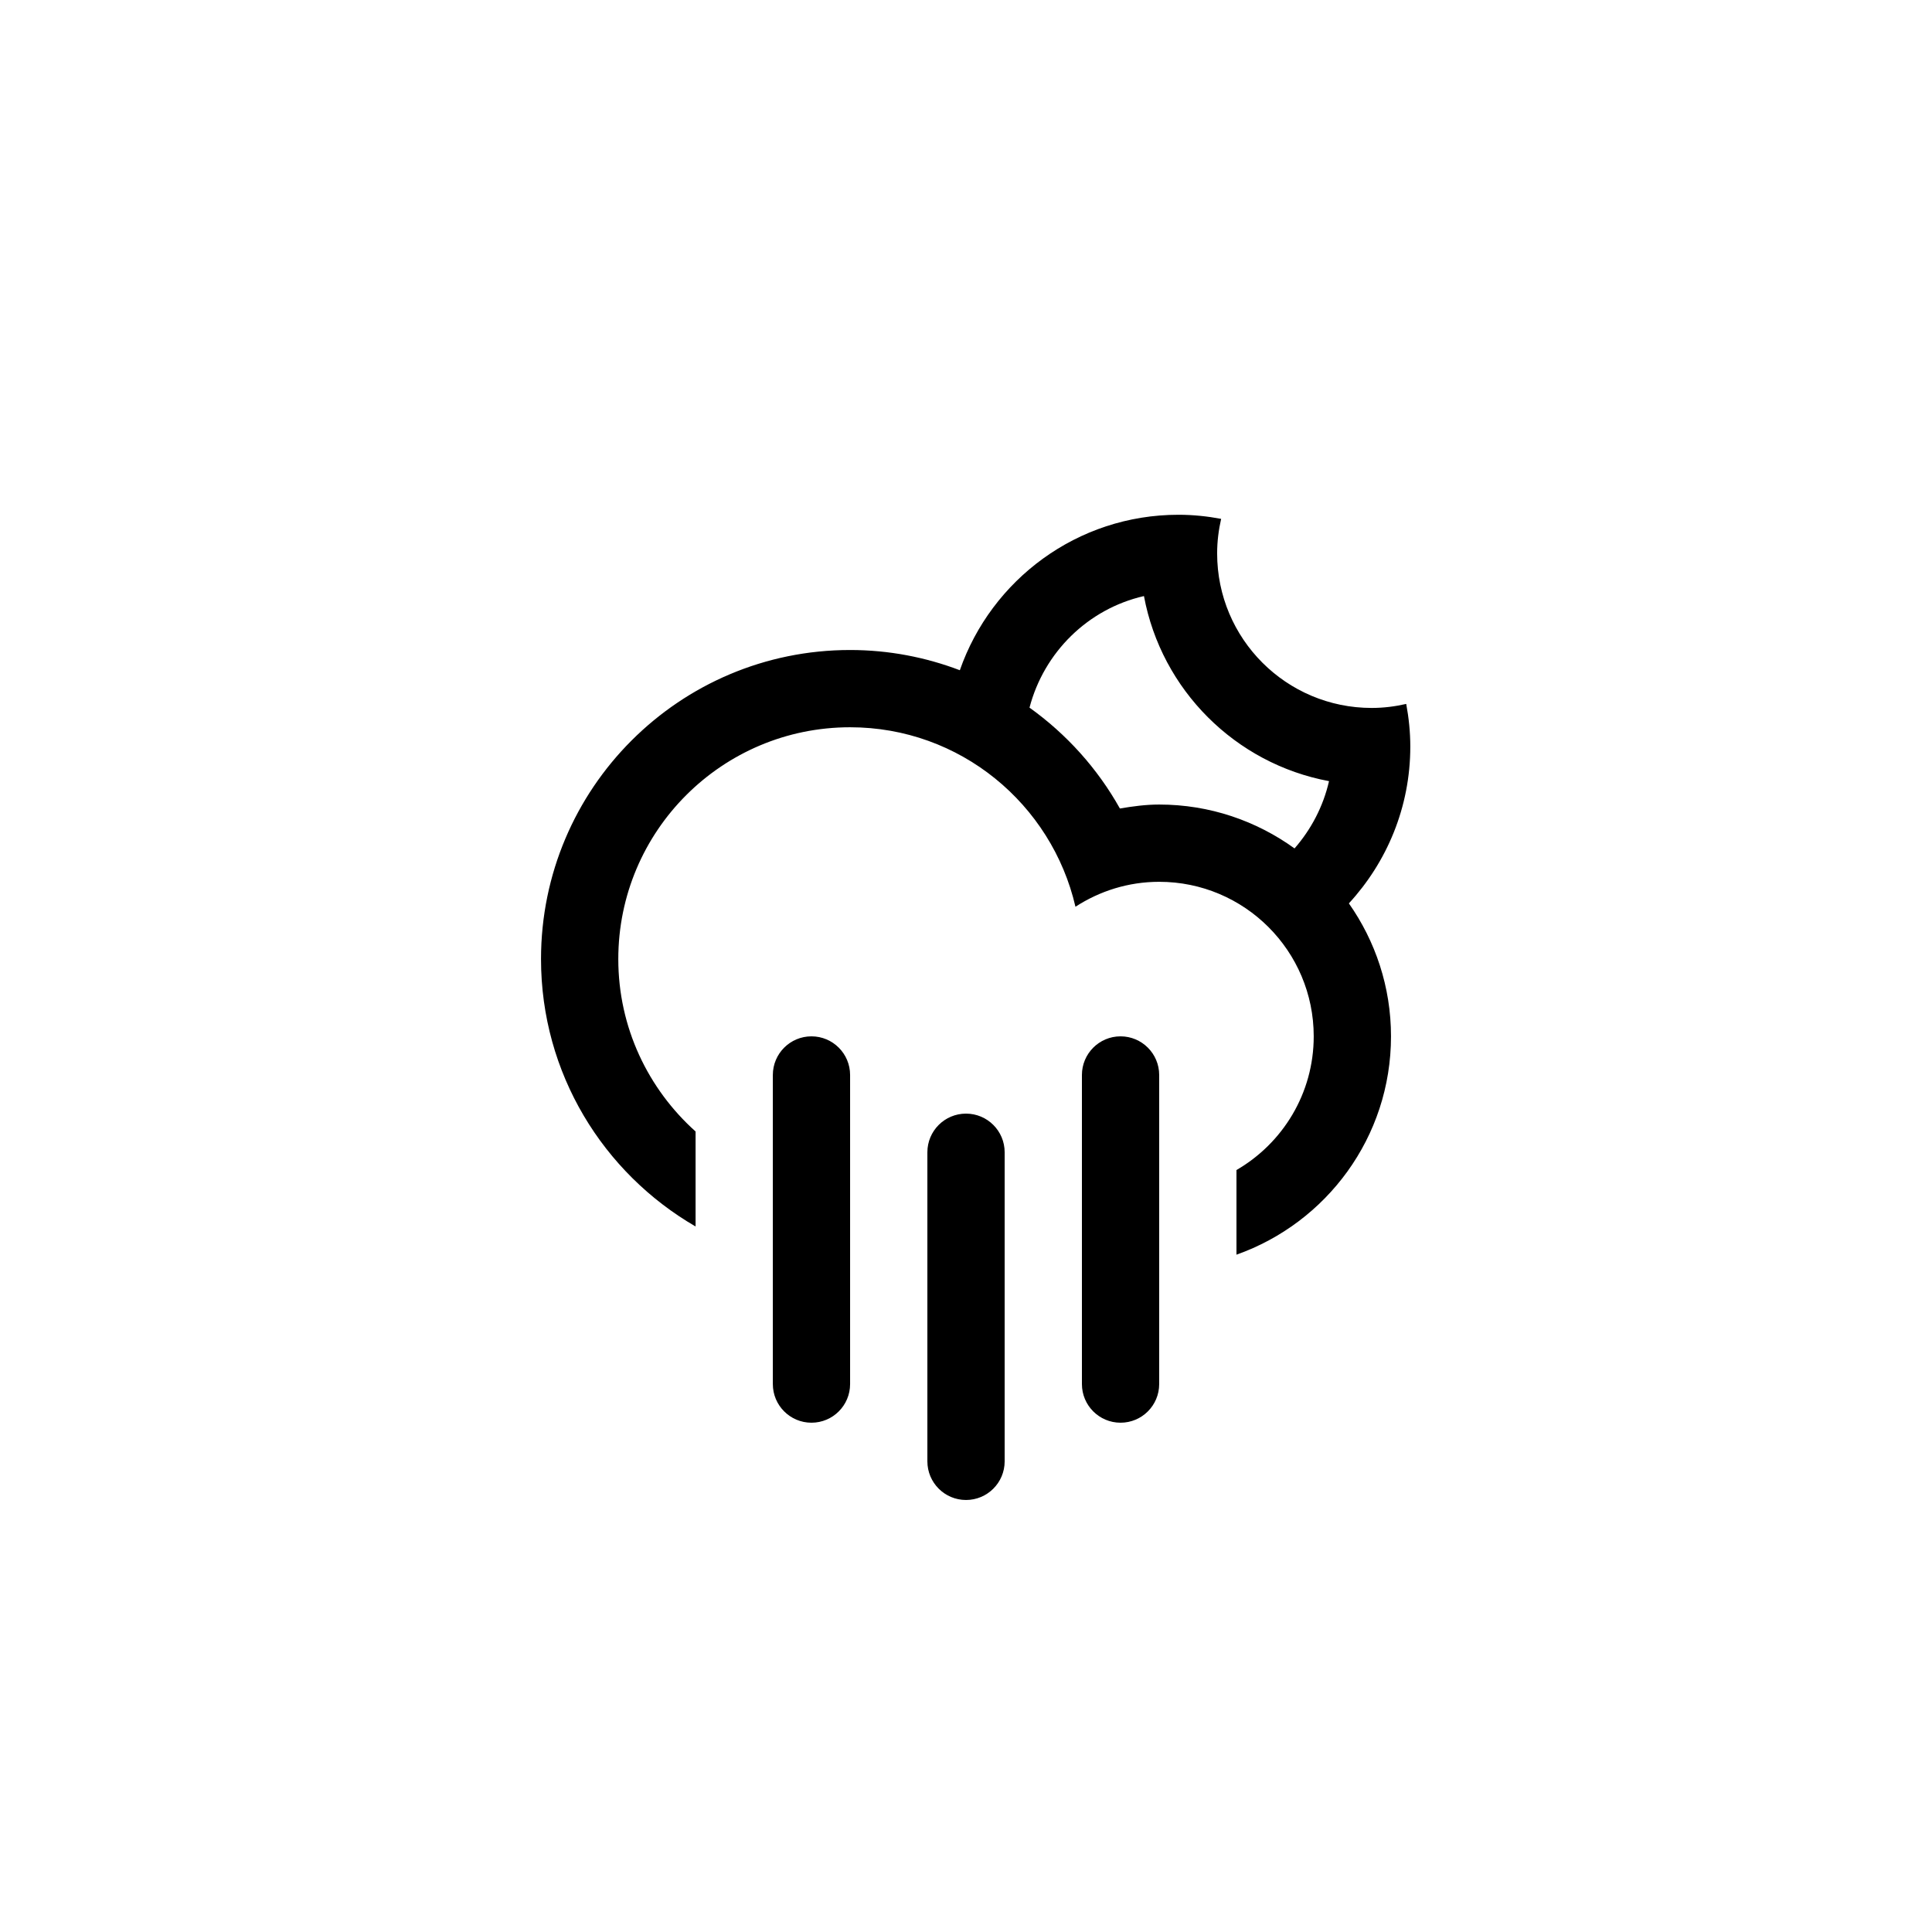
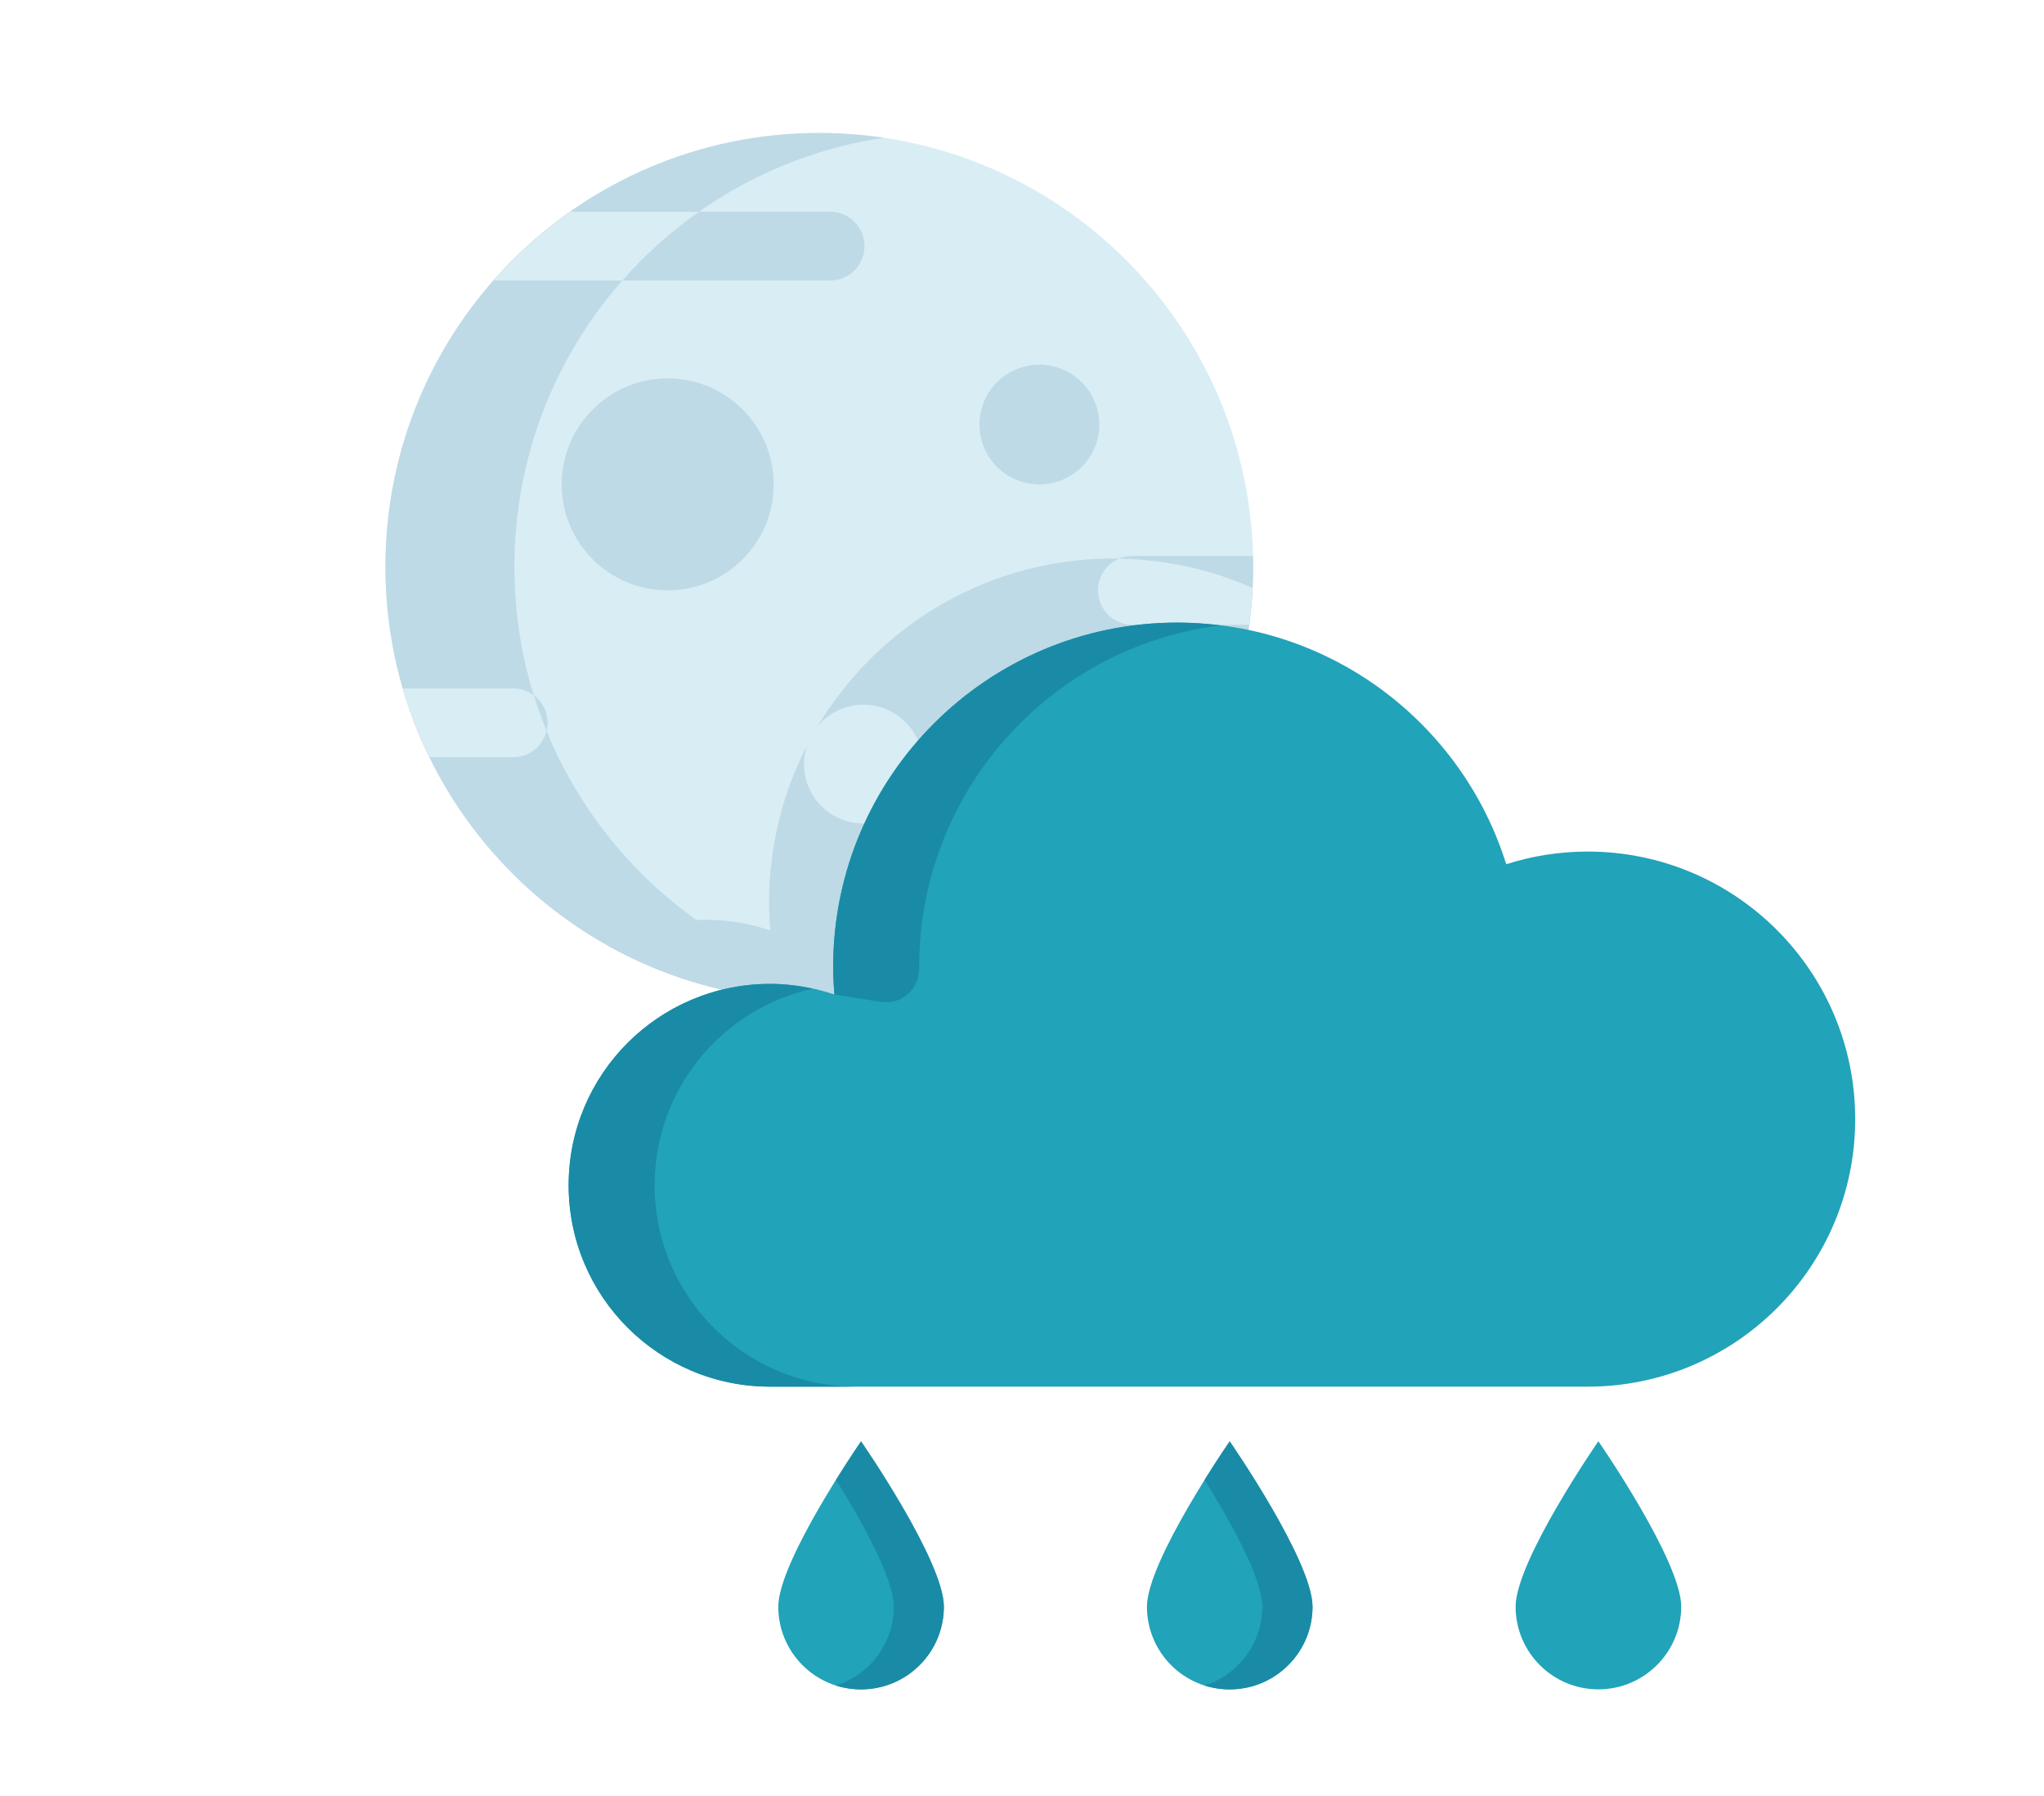
- <svg xmlns="http://www.w3.org/2000/svg" version="1.1" id="Layer_1" x="0px" y="0px" width="100px" height="100px" viewBox="0 0 100 100" enable-background="new 0 0 100 100" xml:space="preserve">
-   <g>
-     <g>
-       <path fill-rule="evenodd" clip-rule="evenodd" d="M50.001,57.641c-1.105,0-2,0.895-2,2v15.998c0,1.104,0.895,2,2,2    c1.104,0,2-0.896,2-2V59.641C52.001,58.535,51.104,57.641,50.001,57.641z M57.999,53.641c-1.104,0-1.999,0.896-1.999,2v15.998    c0,1.105,0.896,2,1.999,2c1.105,0,2-0.895,2-2V55.641C59.999,54.537,59.104,53.641,57.999,53.641z M42.001,53.641    c-1.104,0-1.999,0.896-1.999,2v15.998c0,1.105,0.896,2,1.999,2c1.105,0,2-0.895,2-2V55.641    C44.001,54.537,43.106,53.641,42.001,53.641z M72.997,38.642c0-0.754-0.078-1.49-0.211-2.207    c-0.576,0.132-1.173,0.208-1.788,0.208c-4.418,0-7.999-3.581-7.999-7.999c0-0.615,0.076-1.213,0.207-1.788    c-0.716-0.134-1.451-0.212-2.207-0.212c-5.24,0-9.684,3.365-11.318,8.047c-1.766-0.672-3.678-1.047-5.68-1.047    c-8.835,0-15.998,7.162-15.998,15.997c0,5.919,3.223,11.074,8,13.841v-4.916c-2.45-2.197-4-5.375-4-8.925    c0-6.626,5.371-11.998,11.998-11.998c5.691,0,10.434,3.973,11.665,9.29c1.25-0.811,2.733-1.291,4.333-1.291    c4.418,0,7.999,3.581,7.999,7.999c0,2.959-1.61,5.537-3.999,6.92v4.381c4.656-1.648,7.999-6.078,7.999-11.301    c0-2.562-0.811-4.933-2.18-6.882C71.786,44.621,72.997,41.777,72.997,38.642z M67.005,43.914    c-1.973-1.424-4.388-2.271-7.006-2.271c-0.696,0-1.369,0.092-2.033,0.205c-1.156-2.068-2.762-3.849-4.679-5.221    c0.75-2.865,3.024-5.111,5.924-5.775c0.904,4.855,4.726,8.676,9.579,9.58C68.489,41.746,67.862,42.933,67.005,43.914z" />
+ <svg xmlns="http://www.w3.org/2000/svg" width="100%" height="100%" viewBox="0 0 872 766" version="1.1" xml:space="preserve" style="fill-rule:evenodd;clip-rule:evenodd;stroke-linejoin:round;stroke-miterlimit:2;">
+   <g transform="matrix(1,0,0,1,-13229.9,-5715.15)">
+     <g id="_40" transform="matrix(0.714264,0,0,0.683311,10309,5584.57)">
+       <rect x="4089.49" y="191.094" width="1220.26" height="1120.61" style="fill:none;" />
+       <g>
+         <g transform="matrix(-47.0831,0,0,49.2159,9745.73,199.767)">
+           <path d="M109.742,12.519C112.782,12.519 115.246,10.055 115.246,7.015C115.246,3.976 112.782,1.511 109.742,1.511C106.702,1.511 104.238,3.976 104.238,7.015C104.238,10.055 106.702,12.519 109.742,12.519Z" style="fill:rgb(217,237,244);fill-rule:nonzero;" />
+         </g>
+         <g transform="matrix(-47.0831,0,0,49.2159,9745.73,199.767)">
+           <path d="M111.179,11.494C110.893,11.494 110.62,11.543 110.363,11.629C110.373,11.513 110.379,11.396 110.379,11.278C110.379,8.866 108.424,6.91 106.011,6.91C105.383,6.91 104.785,7.044 104.245,7.284C104.386,10.199 106.793,12.519 109.742,12.519C110.717,12.519 111.632,12.264 112.426,11.82C112.056,11.613 111.632,11.494 111.179,11.494Z" style="fill:rgb(190,218,230);fill-rule:nonzero;" />
+         </g>
+         <g transform="matrix(-47.0831,0,0,49.2159,9745.73,199.767)">
+           <path d="M109.742,1.511C109.464,1.511 109.191,1.532 108.925,1.572C111.576,1.967 113.61,4.253 113.61,7.015C113.61,9.777 111.576,12.063 108.925,12.458C109.191,12.498 109.464,12.519 109.742,12.519C112.782,12.519 115.246,10.055 115.246,7.015C115.246,3.976 112.782,1.511 109.742,1.511Z" style="fill:rgb(190,218,230);fill-rule:nonzero;" />
+         </g>
+         <g transform="matrix(-47.0831,0,0,49.2159,9745.73,199.767)">
+           <path d="M108.428,9.519C108.428,9.103 108.766,8.765 109.182,8.765C109.599,8.765 109.936,9.103 109.936,9.519C109.936,9.935 109.599,10.272 109.182,10.272C108.766,10.272 108.428,9.935 108.428,9.519Z" style="fill:rgb(217,237,244);fill-rule:nonzero;" />
+         </g>
+         <g transform="matrix(-47.0831,0,0,49.2159,9745.73,199.767)">
+           <path d="M105.644,10.688C105.891,10.513 106.053,10.226 106.053,9.899C106.053,9.366 105.621,8.934 105.089,8.934C104.922,8.934 104.765,8.976 104.629,9.05C104.87,9.657 105.216,10.21 105.644,10.688Z" style="fill:rgb(190,218,230);fill-rule:nonzero;" />
+         </g>
+         <g transform="matrix(-47.0831,0,0,49.2159,9745.73,199.767)">
+           <path d="M110.321,5.97C110.321,5.228 110.923,4.625 111.666,4.625C112.408,4.625 113.01,5.228 113.01,5.97C113.01,6.712 112.408,7.314 111.666,7.314C110.923,7.314 110.321,6.712 110.321,5.97Z" style="fill:rgb(190,218,230);fill-rule:nonzero;" />
+         </g>
+         <g transform="matrix(-47.0831,0,0,49.2159,9745.73,199.767)">
+           <path d="M106.19,5.21C106.19,4.791 106.53,4.451 106.95,4.451C107.37,4.451 107.71,4.791 107.71,5.21C107.71,5.63 107.37,5.97 106.95,5.97C106.53,5.97 106.19,5.63 106.19,5.21Z" style="fill:rgb(190,218,230);fill-rule:nonzero;" />
+         </g>
+         <g transform="matrix(-47.0831,0,0,49.2159,9745.73,199.767)">
+           <path d="M109.605,3.383L113.876,3.383C113.587,3.055 113.261,2.762 112.901,2.51L109.605,2.51C109.364,2.51 109.169,2.706 109.169,2.947C109.169,3.188 109.364,3.383 109.605,3.383Z" style="fill:rgb(190,218,230);fill-rule:nonzero;" />
+         </g>
+         <g transform="matrix(-47.0831,0,0,49.2159,9745.73,199.767)">
+           <path d="M113.876,3.383C113.659,3.137 113.421,2.911 113.165,2.707C113.079,2.639 112.991,2.573 112.902,2.51L111.266,2.51C111.625,2.762 111.953,3.055 112.241,3.383L113.876,3.383Z" style="fill:rgb(217,237,244);fill-rule:nonzero;" />
+         </g>
+         <g transform="matrix(-47.0831,0,0,49.2159,9745.73,199.767)">
+           <path d="M115.025,8.558L113.626,8.558C113.385,8.558 113.189,8.753 113.189,8.995C113.189,9.236 113.385,9.431 113.626,9.431L114.687,9.431C114.824,9.153 114.936,8.86 115.025,8.558Z" style="fill:rgb(190,218,230);fill-rule:nonzero;" />
+         </g>
+         <g transform="matrix(-47.0831,0,0,49.2159,9745.73,199.767)">
+           <path d="M113.626,8.558C113.526,8.558 113.436,8.592 113.363,8.648C113.315,8.8 113.261,8.95 113.202,9.096C113.248,9.288 113.42,9.431 113.626,9.431L114.687,9.431C114.754,9.295 114.814,9.156 114.87,9.014C114.872,9.008 114.875,9.002 114.877,8.996C114.932,8.853 114.981,8.707 115.025,8.558L113.626,8.558Z" style="fill:rgb(217,237,244);fill-rule:nonzero;" />
+         </g>
+         <g transform="matrix(-47.0831,0,0,49.2159,9745.73,199.767)">
+           <path d="M104.289,7.751L105.77,7.751C106.011,7.751 106.207,7.556 106.207,7.314C106.207,7.073 106.011,6.877 105.77,6.877L104.242,6.877C104.24,6.923 104.238,6.969 104.238,7.015C104.238,7.265 104.257,7.51 104.289,7.751Z" style="fill:rgb(190,218,230);fill-rule:nonzero;" />
+         </g>
+         <g transform="matrix(-47.0831,0,0,49.2159,9745.73,199.767)">
+           <path d="M106.207,7.314C106.207,7.133 106.097,6.979 105.94,6.912C105.339,6.922 104.766,7.053 104.248,7.283C104.249,7.307 104.249,7.332 104.25,7.356C104.252,7.379 104.254,7.401 104.255,7.424C104.263,7.534 104.274,7.643 104.289,7.75L104.289,7.751L105.77,7.751C106.011,7.751 106.207,7.556 106.207,7.314Z" style="fill:rgb(217,237,244);fill-rule:nonzero;" />
+         </g>
+       </g>
+       <g transform="matrix(-47.0831,0,0,49.2159,9745.73,199.767)">
+         <path d="M110.367,12.307C110.081,12.307 109.807,12.355 109.551,12.442C109.56,12.326 109.566,12.208 109.566,12.09C109.566,9.678 107.611,7.723 105.199,7.723C103.24,7.723 101.582,9.012 101.028,10.789C100.703,10.685 100.356,10.628 99.995,10.628C98.121,10.628 96.601,12.147 96.601,14.022C96.601,15.897 98.121,17.417 99.995,17.417L110.367,17.417C111.778,17.417 112.922,16.273 112.922,14.862C112.922,13.451 111.778,12.307 110.367,12.307Z" style="fill:rgb(33,163,185);fill-rule:nonzero;" />
+       </g>
+       <g transform="matrix(-47.0831,0,0,49.2159,9745.73,199.767)">
+         <path d="M108.475,12.09L108.475,12.117C108.474,12.376 108.704,12.576 108.961,12.536L109.551,12.442L109.559,12.322C109.563,12.245 109.566,12.168 109.566,12.09C109.566,9.678 107.611,7.723 105.199,7.723C105.016,7.723 104.839,7.737 104.662,7.759C106.812,8.032 108.475,9.866 108.475,12.09Z" style="fill:rgb(26,139,166);fill-rule:nonzero;" />
+       </g>
+       <g transform="matrix(-47.0831,0,0,49.2159,9745.73,199.767)">
+         <path d="M110.367,12.307C110.18,12.307 110,12.329 109.826,12.368C110.972,12.62 111.831,13.64 111.831,14.862C111.831,16.273 110.686,17.417 109.275,17.417L110.367,17.417C111.778,17.417 112.922,16.273 112.922,14.862C112.922,13.451 111.778,12.307 110.367,12.307Z" style="fill:rgb(26,139,166);fill-rule:nonzero;" />
+       </g>
+       <g transform="matrix(1,0,0,1,135.029,-15.0081)">
+         <g transform="matrix(54.5483,0,0,57.0192,-1141.5,-3918.75)">
+           <path d="M103.754,89.937C103.754,90.437 103.348,90.843 102.847,90.843C102.347,90.843 101.941,90.437 101.941,89.937C101.941,89.436 102.847,88.126 102.847,88.126C102.847,88.126 103.754,89.436 103.754,89.937Z" style="fill:rgb(33,163,185);fill-rule:nonzero;" />
+         </g>
+         <g transform="matrix(54.5483,0,0,57.0192,-1141.5,-3918.75)">
+           <path d="M102.847,88.126C102.847,88.126 102.726,88.302 102.573,88.548C102.84,88.976 103.205,89.619 103.205,89.937C103.205,90.341 102.939,90.684 102.573,90.8C102.66,90.828 102.752,90.842 102.847,90.842C103.348,90.842 103.754,90.437 103.754,89.937C103.754,89.436 102.847,88.126 102.847,88.126Z" style="fill:rgb(26,139,166);fill-rule:nonzero;" />
+         </g>
+       </g>
+       <g transform="matrix(1,0,0,1,124.263,-15.0081)">
+         <g transform="matrix(54.5483,0,0,57.0192,-1215.08,-3918.75)">
+           <path d="M109.337,89.937C109.337,90.437 108.93,90.843 108.43,90.843C107.929,90.843 107.524,90.437 107.524,89.937C107.524,89.436 108.43,88.126 108.43,88.126C108.43,88.126 109.337,89.436 109.337,89.937Z" style="fill:rgb(33,163,185);fill-rule:nonzero;" />
+         </g>
+         <g transform="matrix(54.5483,0,0,57.0192,-1215.08,-3918.75)">
+           <path d="M108.43,88.126C108.43,88.126 108.308,88.302 108.155,88.548C108.423,88.976 108.787,89.619 108.787,89.937C108.787,90.341 108.521,90.684 108.155,90.8C108.242,90.828 108.335,90.842 108.43,90.842C108.93,90.842 109.337,90.437 109.337,89.937C109.337,89.436 108.43,88.126 108.43,88.126Z" style="fill:rgb(26,139,166);fill-rule:nonzero;" />
+         </g>
+       </g>
+       <g transform="matrix(54.5483,0,0,57.0192,-870.617,-3933.82)">
+         <path d="M109.337,89.937C109.337,90.437 108.93,90.843 108.43,90.843C107.929,90.843 107.524,90.437 107.524,89.937C107.524,89.436 108.43,88.126 108.43,88.126C108.43,88.126 109.337,89.436 109.337,89.937Z" style="fill:rgb(33,163,185);fill-rule:nonzero;" />
+       </g>
    </g>
  </g>
</svg>
